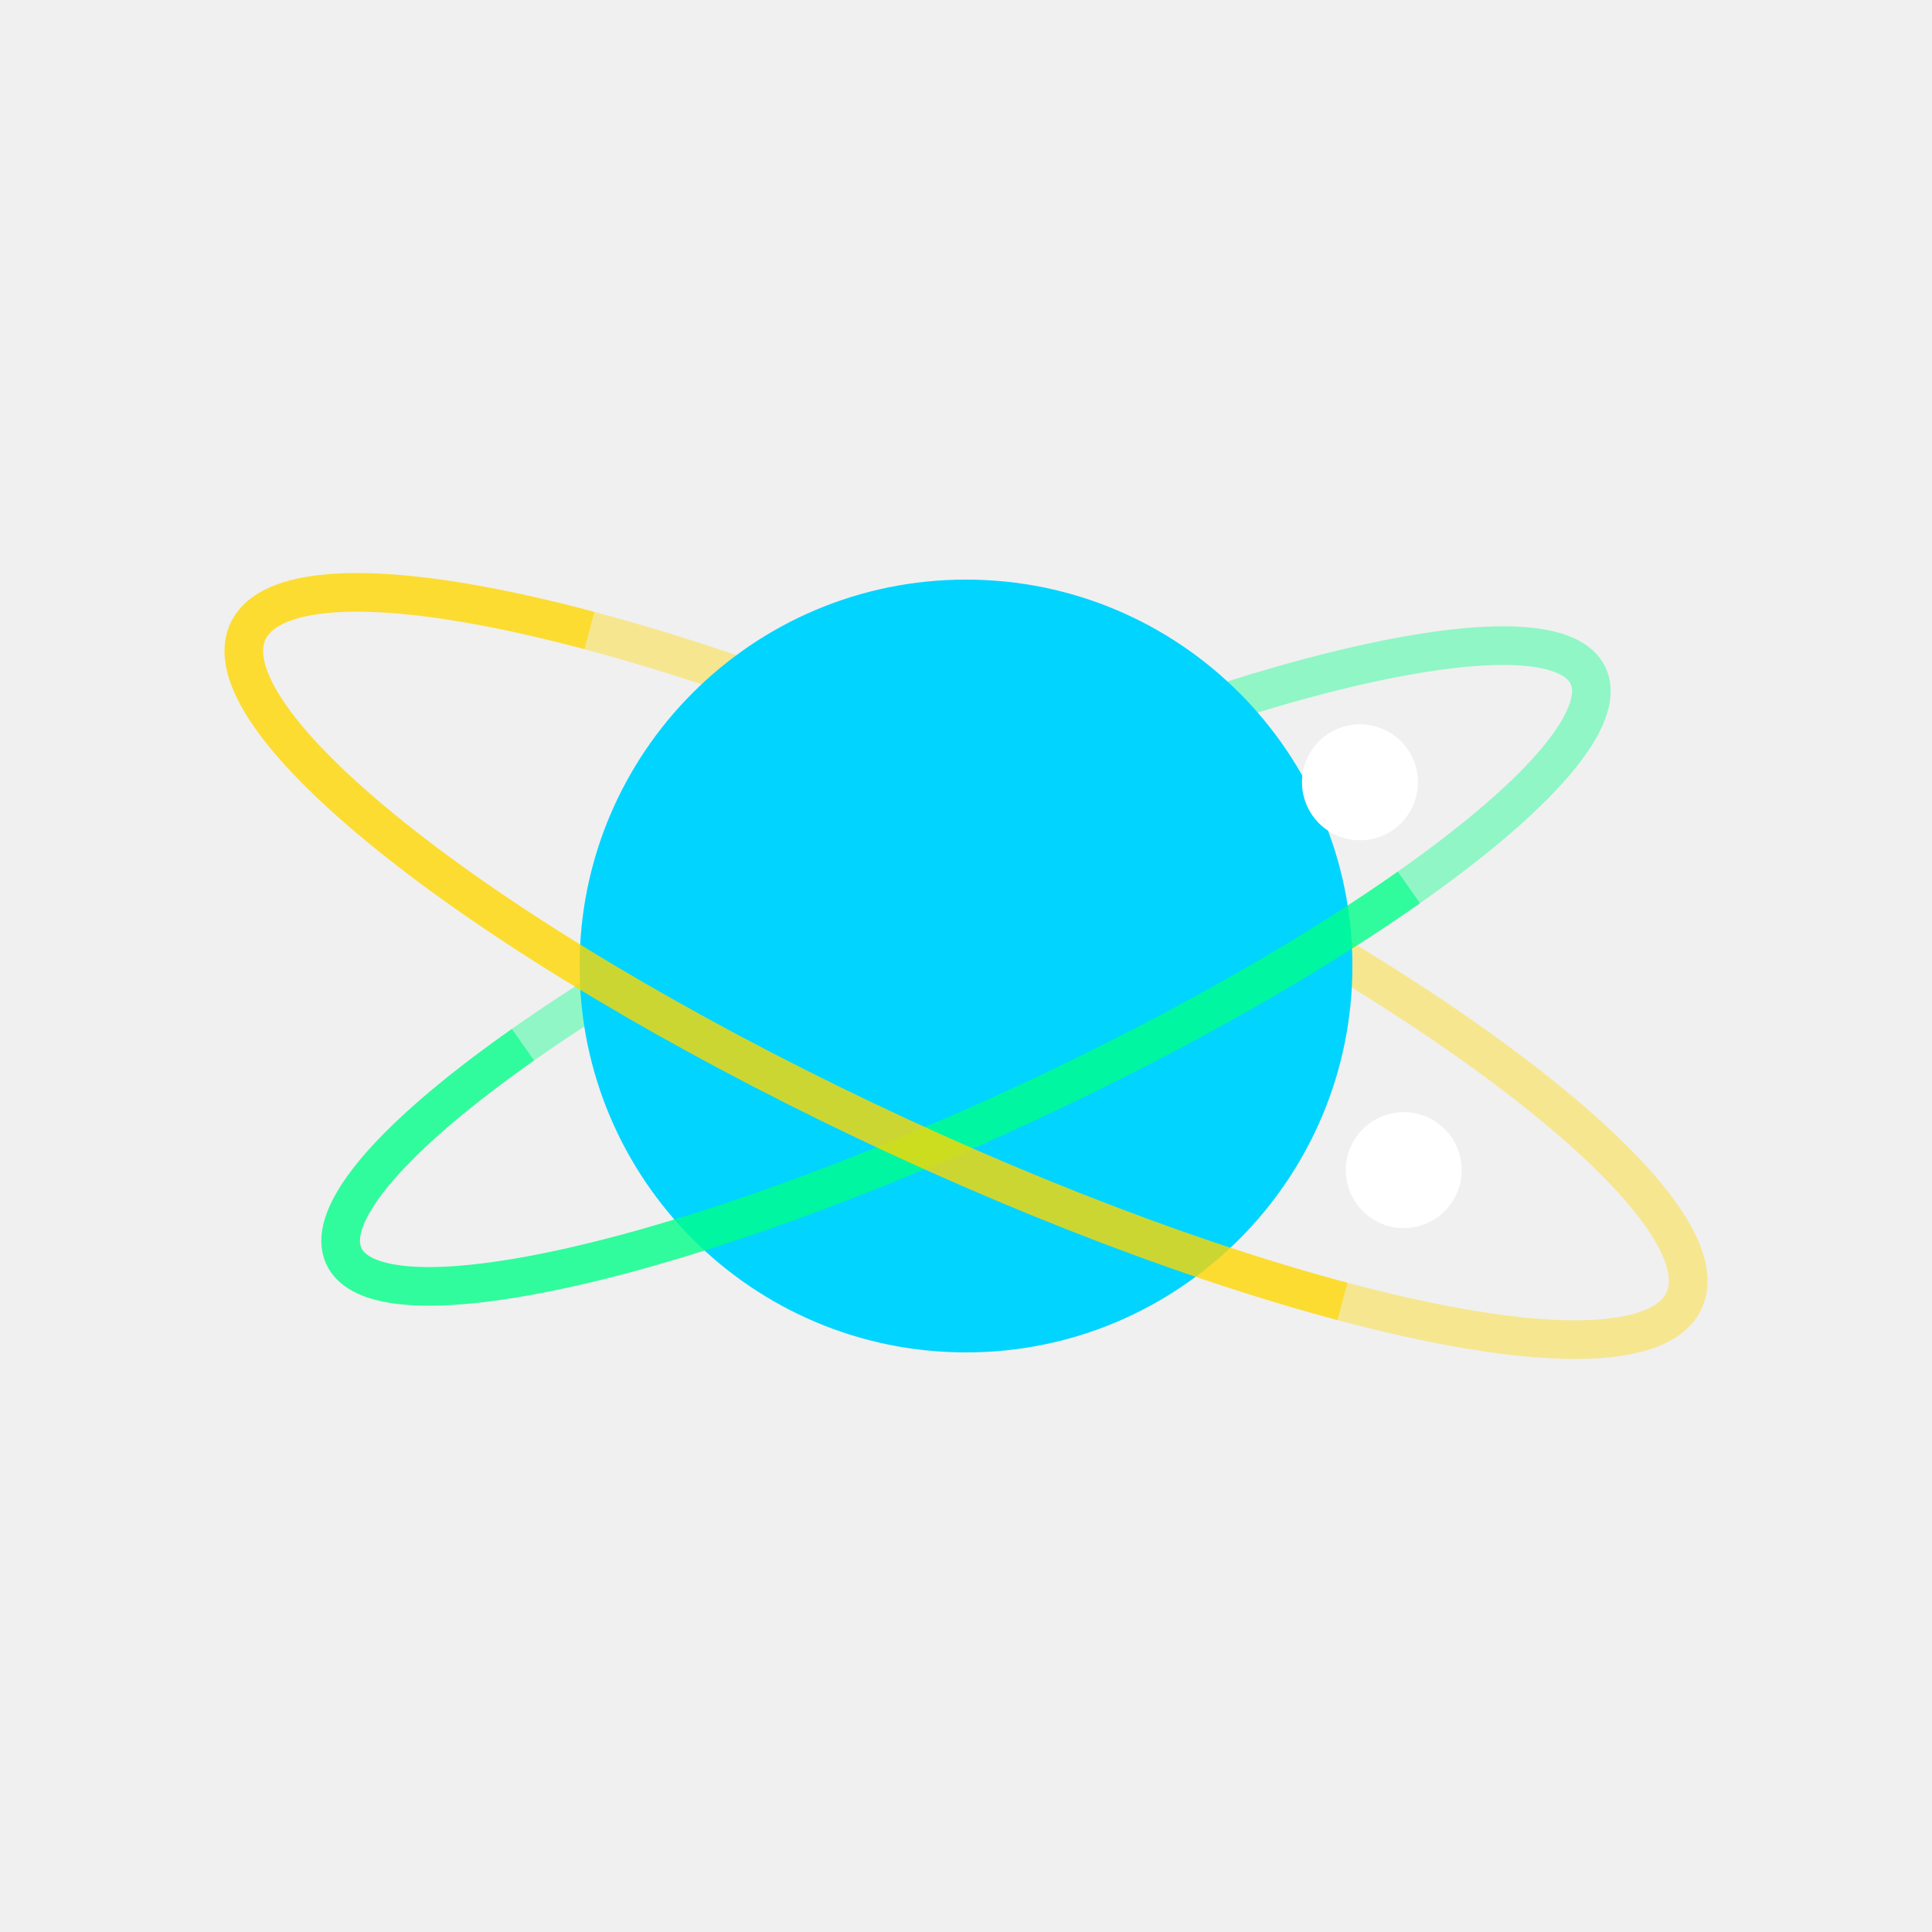
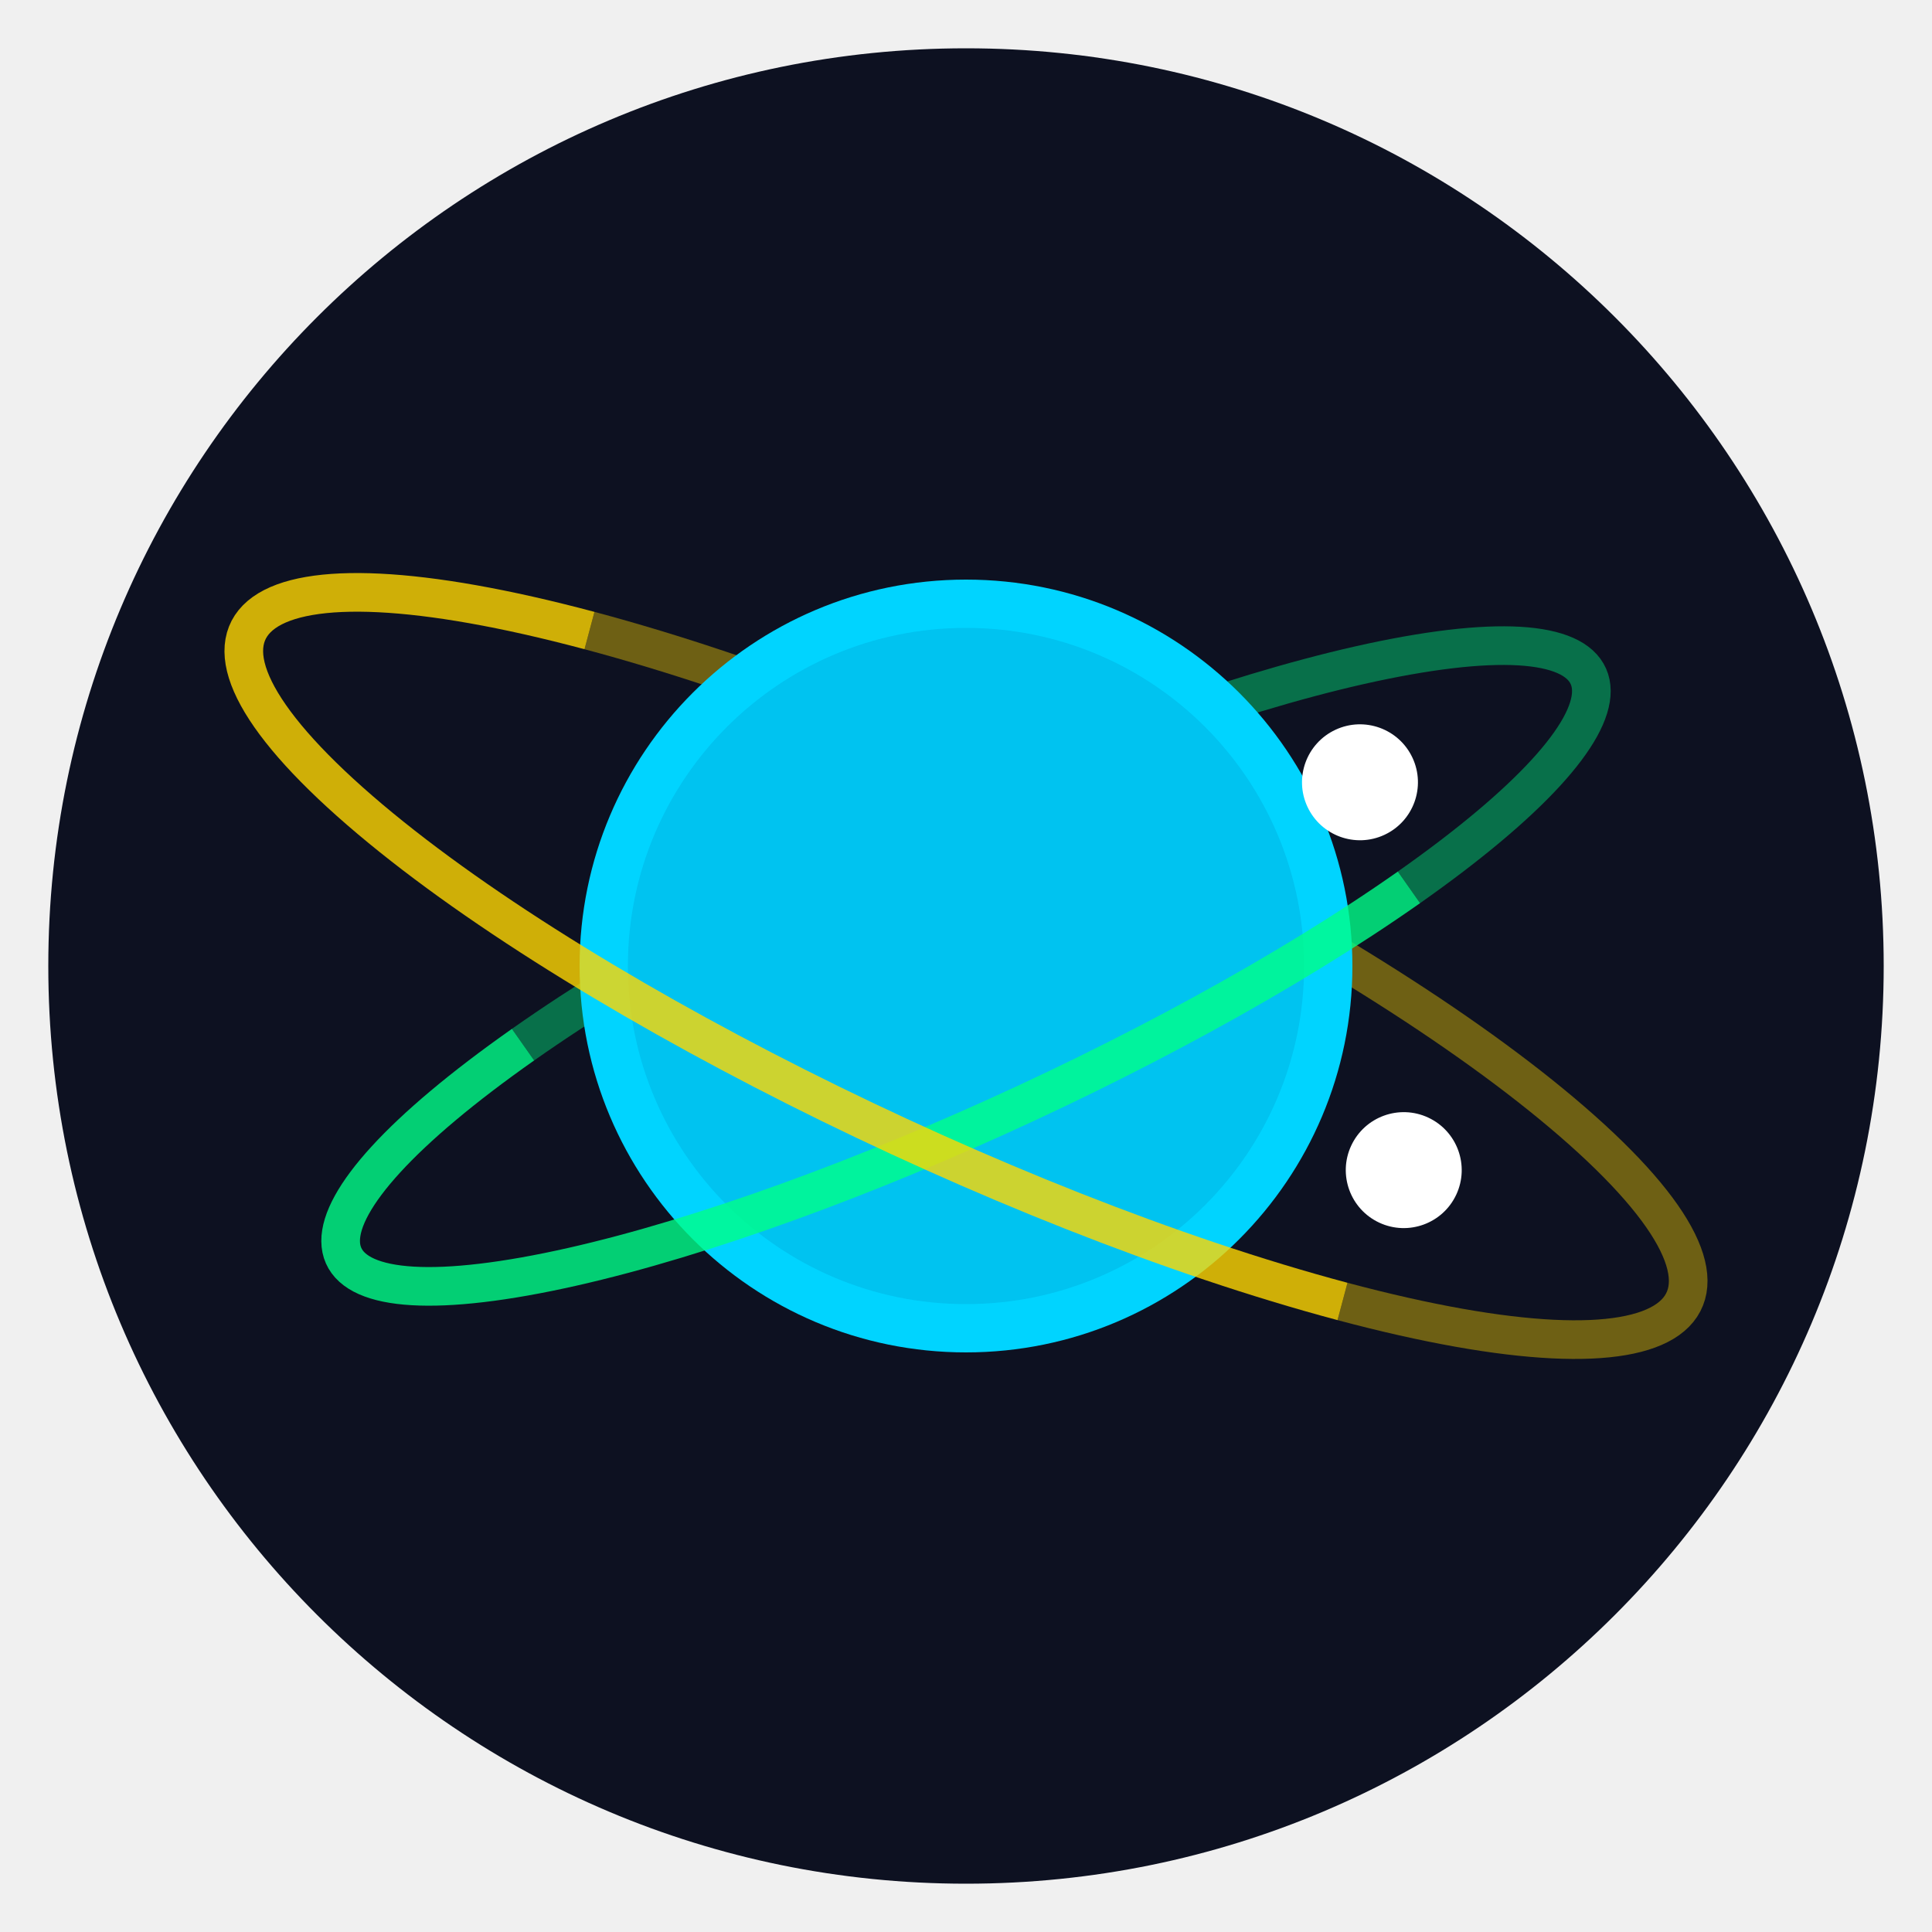
<svg xmlns="http://www.w3.org/2000/svg" width="200" height="200" viewBox="0 0 200 200">
+   <circle cx="100" cy="100" r="95" fill="#020617" opacity="0.95" />
  <path d="M 55 88 A 55 12 0 0 1 145 112" fill="none" stroke="#00FF88" stroke-width="4" opacity="0.4" transform="rotate(-25 100 100)" />
  <path d="M 50 85 A 65 15 0 0 1 150 115" fill="none" stroke="#FFD700" stroke-width="4" opacity="0.4" transform="rotate(25 100 100)" />
  <circle cx="100" cy="100" r="40" fill="#00D4FF" />
+   <circle cx="100" cy="100" r="35" fill="#0099cc" opacity="0.3" />
  <path d="M 145 112 A 55 12 0 0 1 55 88" fill="none" stroke="#00FF88" stroke-width="4" opacity="0.8" transform="rotate(-25 100 100)" />
  <path d="M 150 115 A 65 15 0 0 1 50 85" fill="none" stroke="#FFD700" stroke-width="4" opacity="0.8" transform="rotate(25 100 100)" />
  <circle cx="145" cy="100" r="6" fill="#ffffff" transform="rotate(-25 100 100)" />
  <circle cx="150" cy="100" r="6" fill="#ffffff" transform="rotate(25 100 100)" />
</svg>
